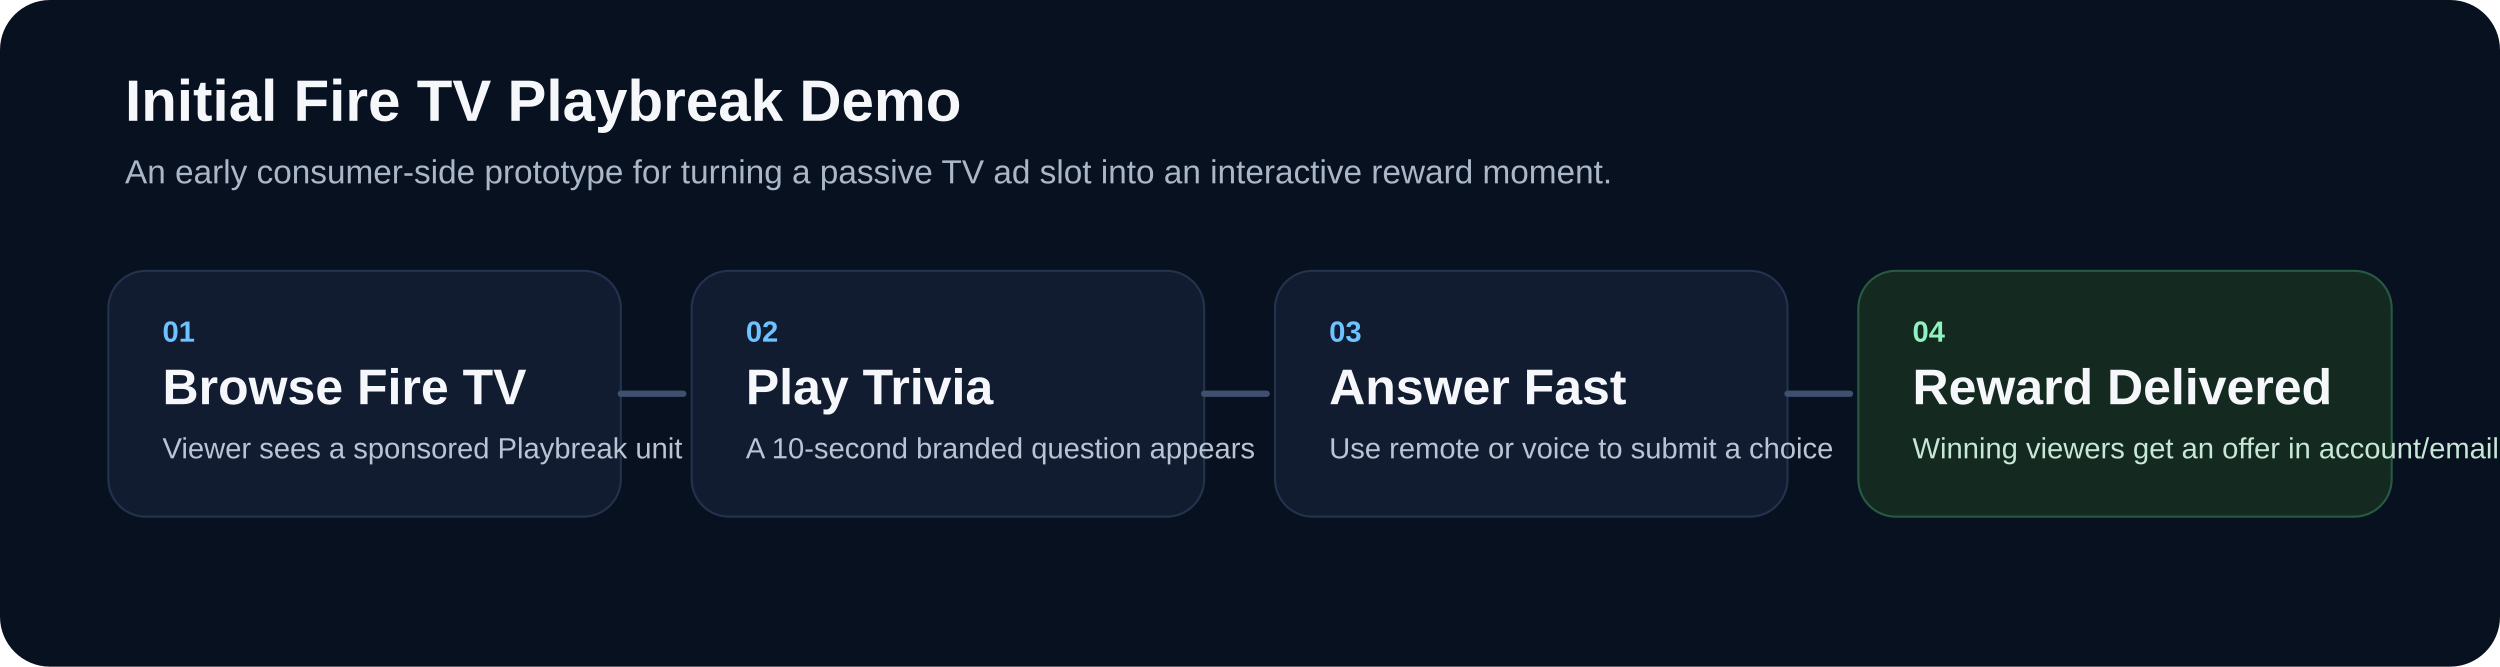
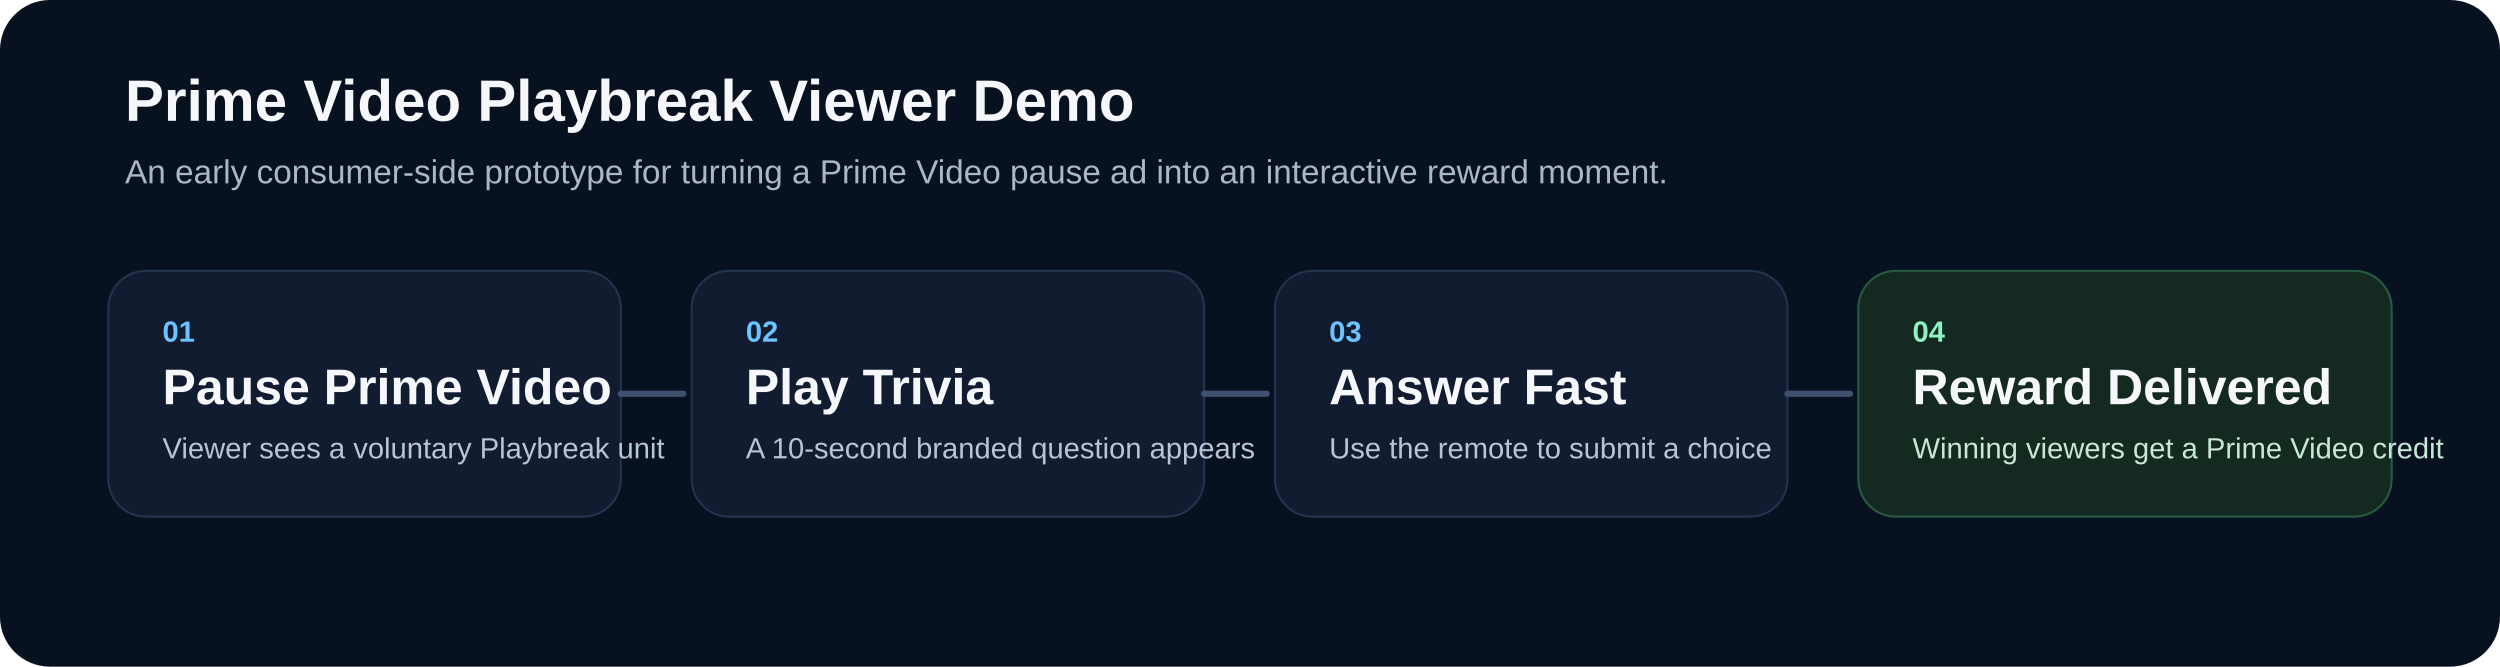
<svg xmlns="http://www.w3.org/2000/svg" width="1200" height="320" viewBox="0 0 1200 320" fill="none">
  <rect width="1200" height="320" rx="24" fill="#08111F" />
-   <text x="60" y="58" fill="#F5F7FA" font-family="Arial, Helvetica, sans-serif" font-size="28" font-weight="700">Initial Fire TV Playbreak Demo</text>
-   <text x="60" y="88" fill="#AAB7C8" font-family="Arial, Helvetica, sans-serif" font-size="16">An early consumer-side prototype for turning a passive TV ad slot into an interactive reward moment.</text>
+   <text x="60" y="58" fill="#F5F7FA" font-family="Arial, Helvetica, sans-serif" font-size="28" font-weight="700">Prime Video Playbreak Viewer Demo</text>
+   <text x="60" y="88" fill="#AAB7C8" font-family="Arial, Helvetica, sans-serif" font-size="16">An early consumer-side prototype for turning a Prime Video pause ad into an interactive reward moment.</text>
  <g>
    <rect x="52" y="130" width="246" height="118" rx="18" fill="#111C31" stroke="#23324D" />
    <text x="78" y="164" fill="#6CC3FF" font-family="Arial, Helvetica, sans-serif" font-size="14" font-weight="700">01</text>
-     <text x="78" y="194" fill="#F5F7FA" font-family="Arial, Helvetica, sans-serif" font-size="24" font-weight="700">Browse Fire TV</text>
-     <text x="78" y="220" fill="#B9C4D4" font-family="Arial, Helvetica, sans-serif" font-size="14">Viewer sees a sponsored Playbreak unit</text>
+     <text x="78" y="194" fill="#F5F7FA" font-family="Arial, Helvetica, sans-serif" font-size="24" font-weight="700">Pause Prime Video</text>
+     <text x="78" y="220" fill="#B9C4D4" font-family="Arial, Helvetica, sans-serif" font-size="14">Viewer sees a voluntary Playbreak unit</text>
  </g>
  <g>
    <rect x="332" y="130" width="246" height="118" rx="18" fill="#111C31" stroke="#23324D" />
    <text x="358" y="164" fill="#6CC3FF" font-family="Arial, Helvetica, sans-serif" font-size="14" font-weight="700">02</text>
    <text x="358" y="194" fill="#F5F7FA" font-family="Arial, Helvetica, sans-serif" font-size="24" font-weight="700">Play Trivia</text>
    <text x="358" y="220" fill="#B9C4D4" font-family="Arial, Helvetica, sans-serif" font-size="14">A 10-second branded question appears</text>
  </g>
  <g>
    <rect x="612" y="130" width="246" height="118" rx="18" fill="#111C31" stroke="#23324D" />
    <text x="638" y="164" fill="#6CC3FF" font-family="Arial, Helvetica, sans-serif" font-size="14" font-weight="700">03</text>
    <text x="638" y="194" fill="#F5F7FA" font-family="Arial, Helvetica, sans-serif" font-size="24" font-weight="700">Answer Fast</text>
-     <text x="638" y="220" fill="#B9C4D4" font-family="Arial, Helvetica, sans-serif" font-size="14">Use remote or voice to submit a choice</text>
+     <text x="638" y="220" fill="#B9C4D4" font-family="Arial, Helvetica, sans-serif" font-size="14">Use the remote to submit a choice</text>
  </g>
  <g>
    <rect x="892" y="130" width="256" height="118" rx="18" fill="#142A20" stroke="#285A43" />
    <text x="918" y="164" fill="#8FF2C0" font-family="Arial, Helvetica, sans-serif" font-size="14" font-weight="700">04</text>
    <text x="918" y="194" fill="#F5F7FA" font-family="Arial, Helvetica, sans-serif" font-size="24" font-weight="700">Reward Delivered</text>
-     <text x="918" y="220" fill="#C7E8D7" font-family="Arial, Helvetica, sans-serif" font-size="14">Winning viewers get an offer in account/email</text>
+     <text x="918" y="220" fill="#C7E8D7" font-family="Arial, Helvetica, sans-serif" font-size="14">Winning viewers get a Prime Video credit</text>
  </g>
  <path d="M298 189H328" stroke="#3F506E" stroke-width="3" stroke-linecap="round" />
  <path d="M578 189H608" stroke="#3F506E" stroke-width="3" stroke-linecap="round" />
  <path d="M858 189H888" stroke="#3F506E" stroke-width="3" stroke-linecap="round" />
</svg>
